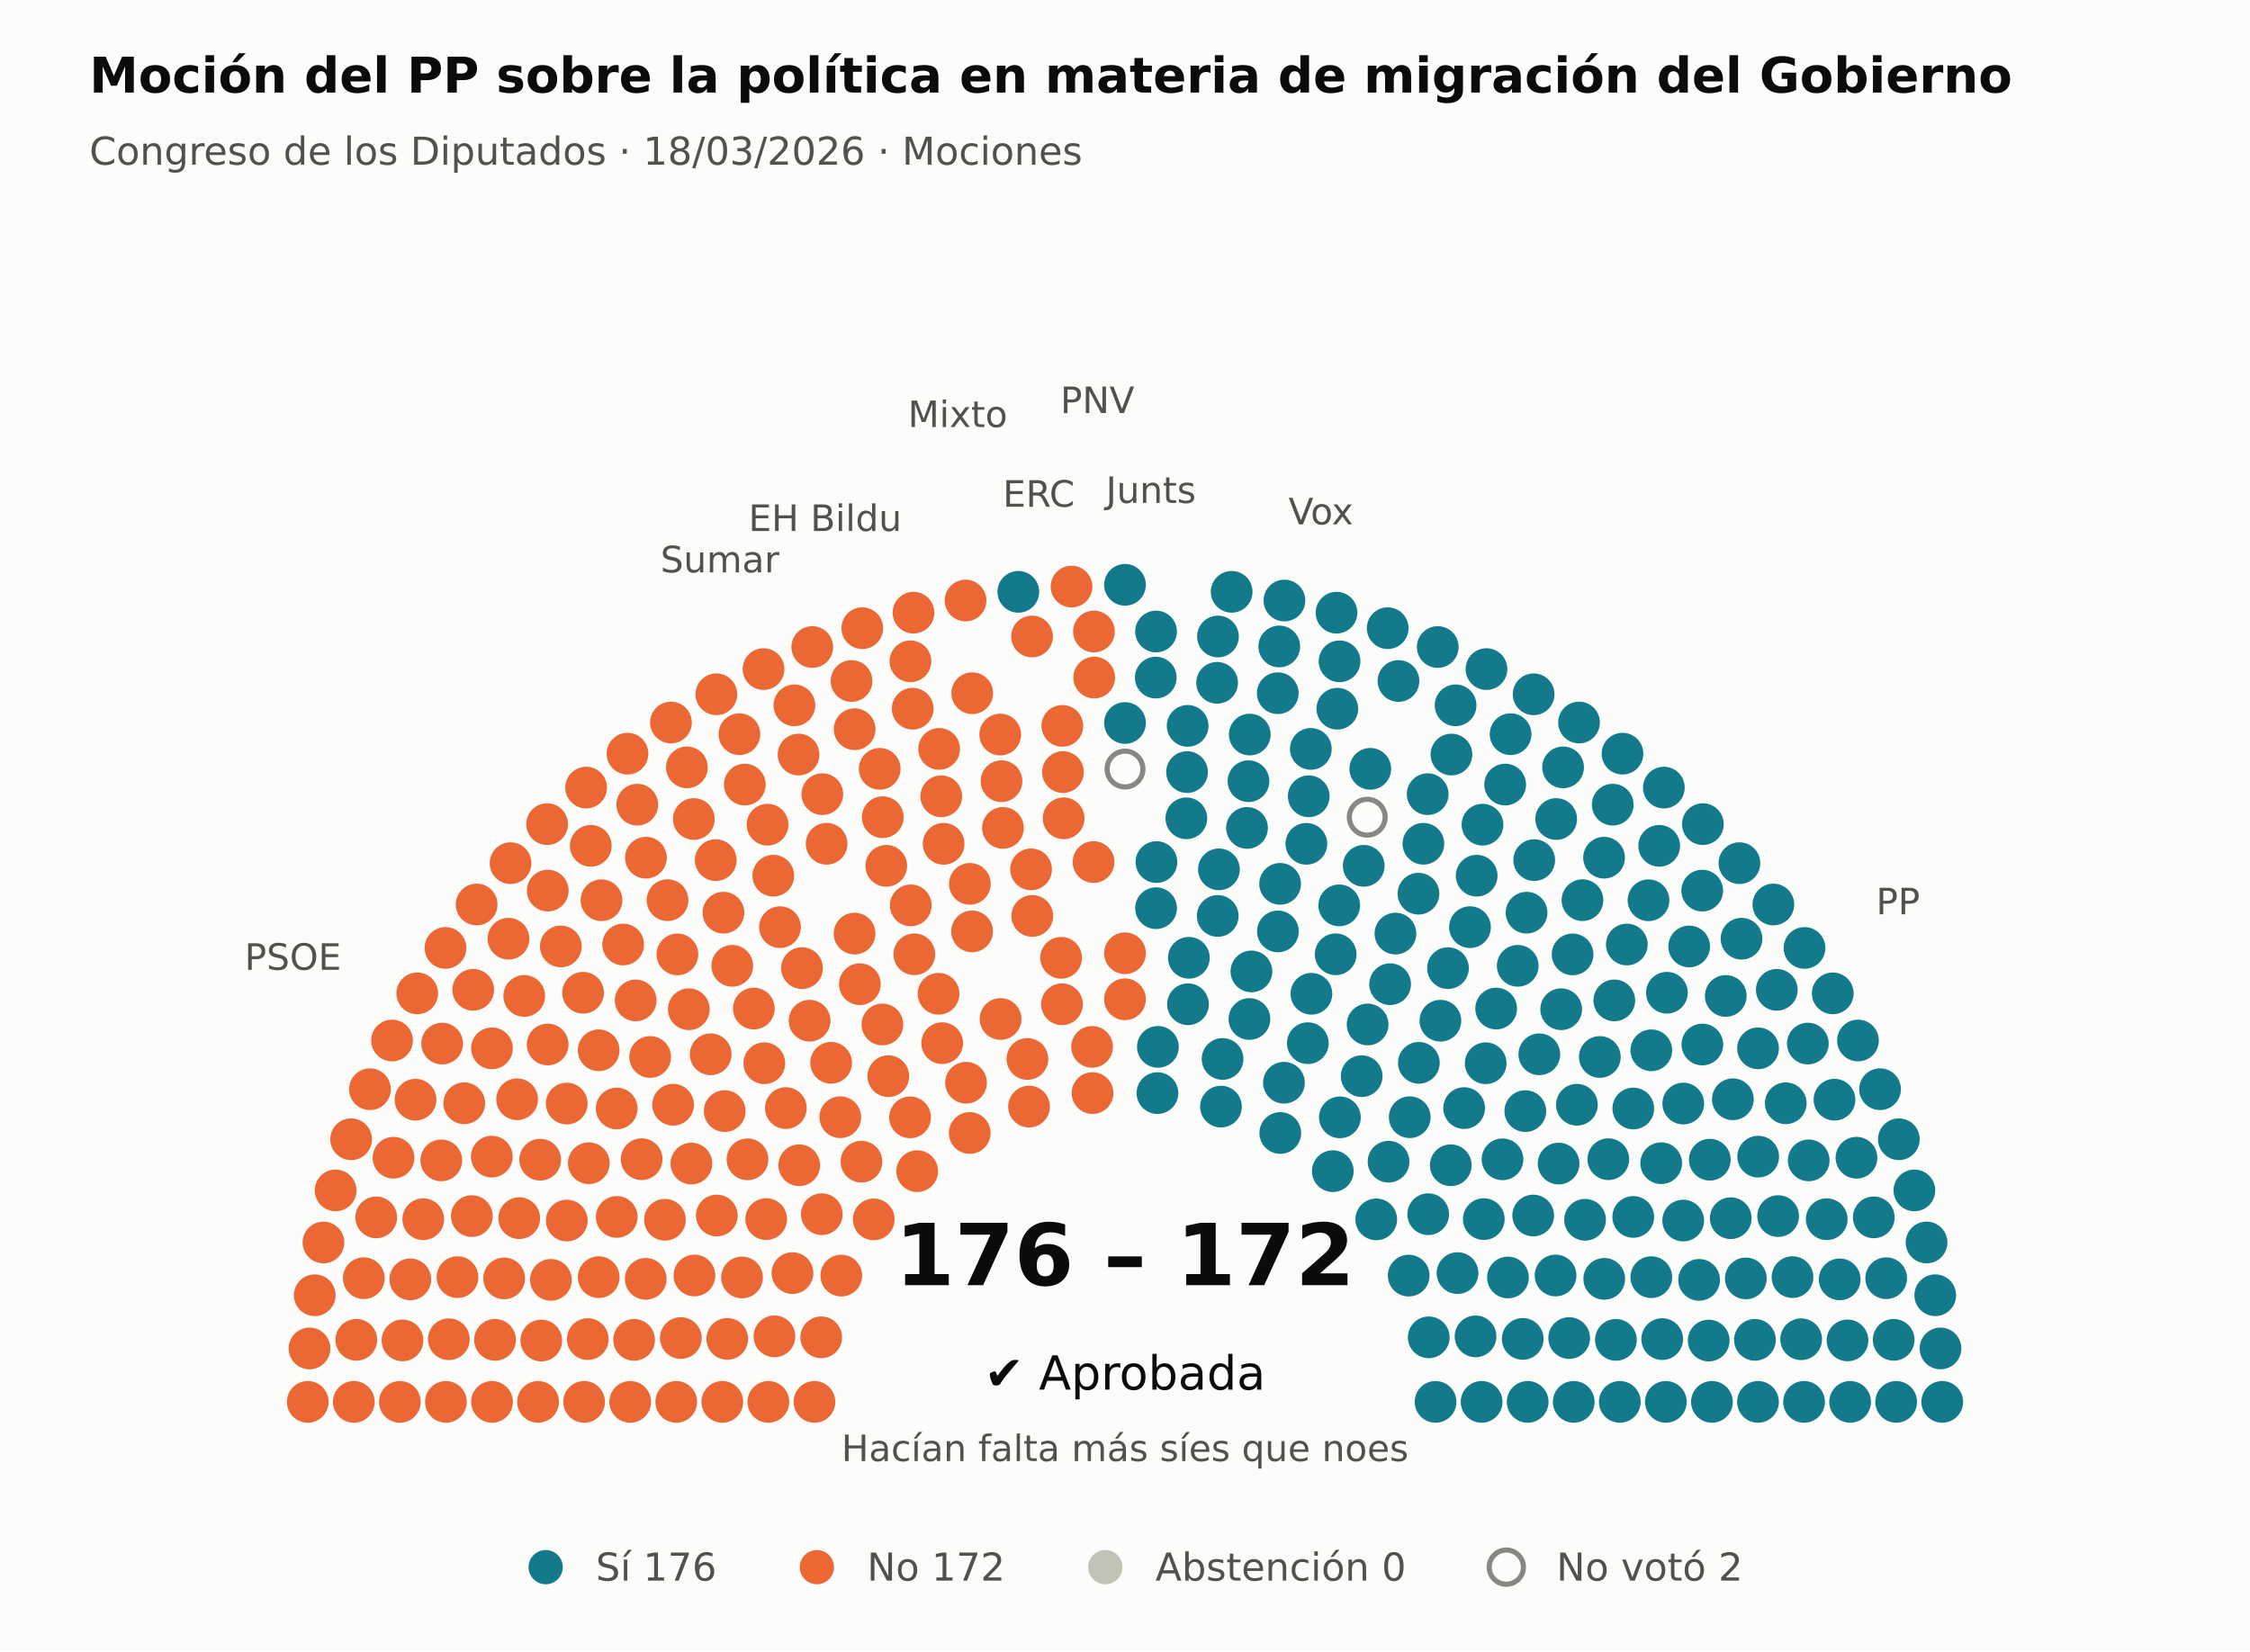
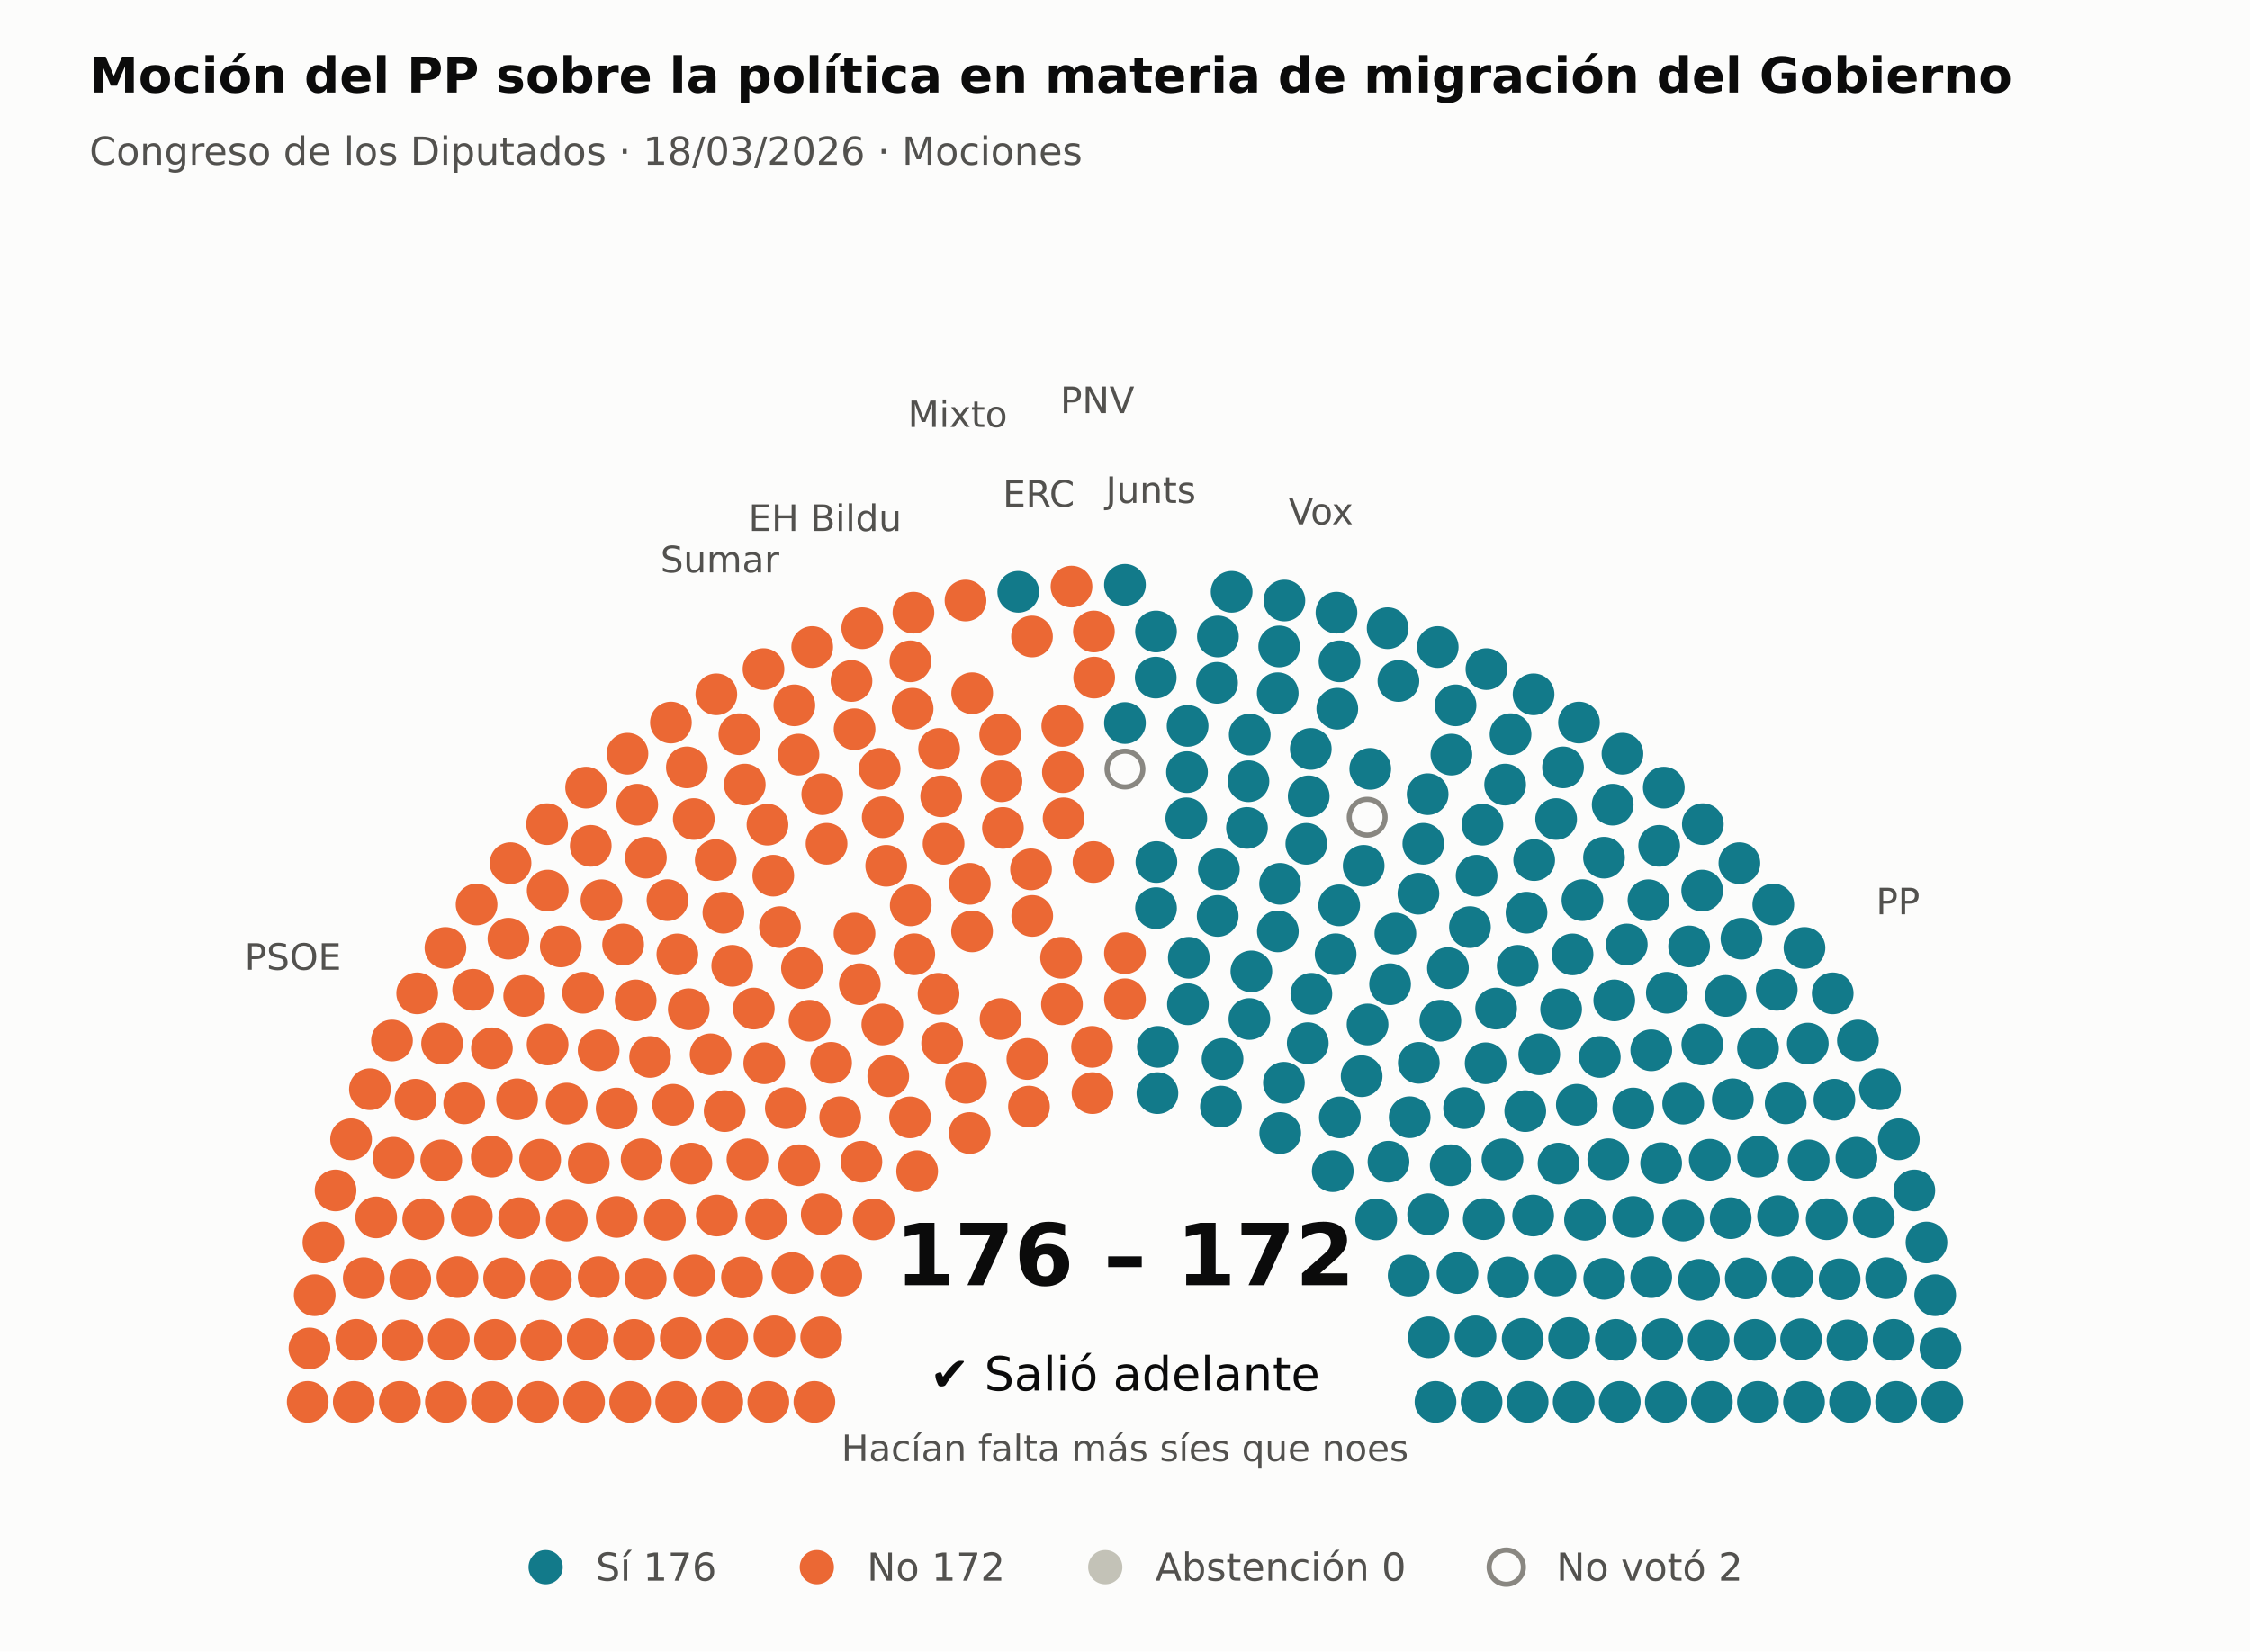
<svg xmlns="http://www.w3.org/2000/svg" xmlns:xlink="http://www.w3.org/1999/xlink" width="525.6pt" height="385.884pt" viewBox="0 0 525.6 385.884" version="1.1">
  <defs>
    <style type="text/css">*{stroke-linejoin: round; stroke-linecap: butt}</style>
  </defs>
  <g id="figure_1">
    <g id="patch_1">
      <path d="M 0 385.884  L 525.6 385.884  L 525.6 0  L 0 0  z " style="fill: #fcfcfb" />
    </g>
    <g id="axes_1">
      <g id="PathCollection_1">
        <defs>
          <path id="m79c244569f" d="M 0 4.873  C 1.292 4.873 2.532 4.36 3.446 3.446  C 4.36 2.532 4.873 1.292 4.873 0  C 4.873 -1.292 4.36 -2.532 3.446 -3.446  C 2.532 -4.36 1.292 -4.873 0 -4.873  C -1.292 -4.873 -2.532 -4.36 -3.446 -3.446  C -4.36 -2.532 -4.873 -1.292 -4.873 0  C -4.873 1.292 -4.36 2.532 -3.446 3.446  C -2.532 4.36 -1.292 4.873 0 4.873  z " />
        </defs>
        <g clip-path="url(#p0f7a6aeadc)">
          <use xlink:href="#m79c244569f" x="237.881" y="138.283" style="fill: #127a8a" />
          <use xlink:href="#m79c244569f" x="262.8" y="168.93" style="fill: #127a8a" />
          <use xlink:href="#m79c244569f" x="262.8" y="136.649" style="fill: #127a8a" />
          <use xlink:href="#m79c244569f" x="270.054" y="147.556" style="fill: #127a8a" />
          <use xlink:href="#m79c244569f" x="269.989" y="158.323" style="fill: #127a8a" />
          <use xlink:href="#m79c244569f" x="270.146" y="201.425" style="fill: #127a8a" />
          <use xlink:href="#m79c244569f" x="270.058" y="212.2" style="fill: #127a8a" />
          <use xlink:href="#m79c244569f" x="270.486" y="244.608" style="fill: #127a8a" />
          <use xlink:href="#m79c244569f" x="277.436" y="169.607" style="fill: #127a8a" />
          <use xlink:href="#m79c244569f" x="277.294" y="180.403" style="fill: #127a8a" />
          <use xlink:href="#m79c244569f" x="270.383" y="255.411" style="fill: #127a8a" />
          <use xlink:href="#m79c244569f" x="277.132" y="191.202" style="fill: #127a8a" />
          <use xlink:href="#m79c244569f" x="284.515" y="148.723" style="fill: #127a8a" />
          <use xlink:href="#m79c244569f" x="284.315" y="159.542" style="fill: #127a8a" />
          <use xlink:href="#m79c244569f" x="287.719" y="138.283" style="fill: #127a8a" />
          <use xlink:href="#m79c244569f" x="277.718" y="223.799" style="fill: #127a8a" />
          <use xlink:href="#m79c244569f" x="277.515" y="234.651" style="fill: #127a8a" />
          <use xlink:href="#m79c244569f" x="284.74" y="203.131" style="fill: #127a8a" />
          <use xlink:href="#m79c244569f" x="291.948" y="171.631" style="fill: #127a8a" />
          <use xlink:href="#m79c244569f" x="284.459" y="214.019" style="fill: #127a8a" />
          <use xlink:href="#m79c244569f" x="291.648" y="182.532" style="fill: #127a8a" />
          <use xlink:href="#m79c244569f" x="300.045" y="140.318" style="fill: #127a8a" />
          <use xlink:href="#m79c244569f" x="298.834" y="151.05" style="fill: #127a8a" />
          <use xlink:href="#m79c244569f" x="291.306" y="193.447" style="fill: #127a8a" />
          <use xlink:href="#m79c244569f" x="298.487" y="161.972" style="fill: #127a8a" />
          <use xlink:href="#m79c244569f" x="312.211" y="143.155" style="fill: #127a8a" />
          <use xlink:href="#m79c244569f" x="285.598" y="247.433" style="fill: #127a8a" />
          <use xlink:href="#m79c244569f" x="306.211" y="174.986" style="fill: #127a8a" />
          <use xlink:href="#m79c244569f" x="312.921" y="154.522" style="fill: #127a8a" />
          <use xlink:href="#m79c244569f" x="292.333" y="226.978" style="fill: #127a8a" />
          <use xlink:href="#m79c244569f" x="299.037" y="206.519" style="fill: #127a8a" />
          <use xlink:href="#m79c244569f" x="305.724" y="186.058" style="fill: #127a8a" />
          <use xlink:href="#m79c244569f" x="312.401" y="165.595" style="fill: #127a8a" />
          <use xlink:href="#m79c244569f" x="285.218" y="258.564" style="fill: #127a8a" />
          <use xlink:href="#m79c244569f" x="291.868" y="238.096" style="fill: #127a8a" />
          <use xlink:href="#m79c244569f" x="298.518" y="217.629" style="fill: #127a8a" />
          <use xlink:href="#m79c244569f" x="305.169" y="197.162" style="fill: #127a8a" />
          <use xlink:href="#m79c244569f" x="324.166" y="146.781" style="fill: #127a8a" />
          <use xlink:href="#m79c244569f" x="326.682" y="159.117" style="fill: #127a8a" />
          <use xlink:href="#m79c244569f" x="320.103" y="179.642" style="fill: #127a8a" />
          <use xlink:href="#m79c244569f" x="335.858" y="151.182" style="fill: #127a8a" />
          <use xlink:href="#m79c244569f" x="312.844" y="211.545" style="fill: #127a8a" />
          <use xlink:href="#m79c244569f" x="318.567" y="202.305" style="fill: #127a8a" />
          <use xlink:href="#m79c244569f" x="306.346" y="232.205" style="fill: #127a8a" />
          <use xlink:href="#m79c244569f" x="312.014" y="222.973" style="fill: #127a8a" />
          <use xlink:href="#m79c244569f" x="340.028" y="164.803" style="fill: #127a8a" />
          <use xlink:href="#m79c244569f" x="347.237" y="156.337" style="fill: #127a8a" />
          <use xlink:href="#m79c244569f" x="299.933" y="252.986" style="fill: #127a8a" />
          <use xlink:href="#m79c244569f" x="333.507" y="185.56" style="fill: #127a8a" />
          <use xlink:href="#m79c244569f" x="339.059" y="176.307" style="fill: #127a8a" />
          <use xlink:href="#m79c244569f" x="305.505" y="243.745" style="fill: #127a8a" />
          <use xlink:href="#m79c244569f" x="332.504" y="197.151" style="fill: #127a8a" />
          <use xlink:href="#m79c244569f" x="299.073" y="264.732" style="fill: #127a8a" />
          <use xlink:href="#m79c244569f" x="325.974" y="218.139" style="fill: #127a8a" />
          <use xlink:href="#m79c244569f" x="331.354" y="208.82" style="fill: #127a8a" />
          <use xlink:href="#m79c244569f" x="352.874" y="171.545" style="fill: #127a8a" />
          <use xlink:href="#m79c244569f" x="358.255" y="162.226" style="fill: #127a8a" />
          <use xlink:href="#m79c244569f" x="351.612" y="183.319" style="fill: #127a8a" />
          <use xlink:href="#m79c244569f" x="346.307" y="192.69" style="fill: #127a8a" />
          <use xlink:href="#m79c244569f" x="324.734" y="229.965" style="fill: #127a8a" />
          <use xlink:href="#m79c244569f" x="319.473" y="239.373" style="fill: #127a8a" />
          <use xlink:href="#m79c244569f" x="344.951" y="204.611" style="fill: #127a8a" />
          <use xlink:href="#m79c244569f" x="368.863" y="168.823" style="fill: #127a8a" />
          <use xlink:href="#m79c244569f" x="365.136" y="179.299" style="fill: #127a8a" />
          <use xlink:href="#m79c244569f" x="318.091" y="251.457" style="fill: #127a8a" />
          <use xlink:href="#m79c244569f" x="343.39" y="216.636" style="fill: #127a8a" />
          <use xlink:href="#m79c244569f" x="363.524" y="191.371" style="fill: #127a8a" />
          <use xlink:href="#m79c244569f" x="338.249" y="226.213" style="fill: #127a8a" />
          <use xlink:href="#m79c244569f" x="313.003" y="261.079" style="fill: #127a8a" />
          <use xlink:href="#m79c244569f" x="358.395" y="200.971" style="fill: #127a8a" />
          <use xlink:href="#m79c244569f" x="379.018" y="176.1" style="fill: #127a8a" />
          <use xlink:href="#m79c244569f" x="376.734" y="188.014" style="fill: #127a8a" />
          <use xlink:href="#m79c244569f" x="356.606" y="213.255" style="fill: #127a8a" />
          <use xlink:href="#m79c244569f" x="336.478" y="238.497" style="fill: #127a8a" />
          <use xlink:href="#m79c244569f" x="331.447" y="248.336" style="fill: #127a8a" />
          <use xlink:href="#m79c244569f" x="388.675" y="184.025" style="fill: #127a8a" />
          <use xlink:href="#m79c244569f" x="374.711" y="200.403" style="fill: #127a8a" />
          <use xlink:href="#m79c244569f" x="311.342" y="273.647" style="fill: #127a8a" />
          <use xlink:href="#m79c244569f" x="354.543" y="225.668" style="fill: #127a8a" />
          <use xlink:href="#m79c244569f" x="369.667" y="210.331" style="fill: #127a8a" />
          <use xlink:href="#m79c244569f" x="349.505" y="235.657" style="fill: #127a8a" />
          <use xlink:href="#m79c244569f" x="387.593" y="197.635" style="fill: #127a8a" />
          <use xlink:href="#m79c244569f" x="329.315" y="261.044" style="fill: #127a8a" />
          <use xlink:href="#m79c244569f" x="367.358" y="223" style="fill: #127a8a" />
          <use xlink:href="#m79c244569f" x="397.793" y="192.565" style="fill: #127a8a" />
          <use xlink:href="#m79c244569f" x="385.091" y="210.352" style="fill: #127a8a" />
          <use xlink:href="#m79c244569f" x="347.059" y="248.434" style="fill: #127a8a" />
          <use xlink:href="#m79c244569f" x="324.364" y="271.436" style="fill: #127a8a" />
          <use xlink:href="#m79c244569f" x="380.028" y="220.691" style="fill: #127a8a" />
          <use xlink:href="#m79c244569f" x="364.691" y="235.816" style="fill: #127a8a" />
          <use xlink:href="#m79c244569f" x="397.643" y="208.098" style="fill: #127a8a" />
          <use xlink:href="#m79c244569f" x="406.333" y="201.683" style="fill: #127a8a" />
          <use xlink:href="#m79c244569f" x="342.023" y="258.912" style="fill: #127a8a" />
          <use xlink:href="#m79c244569f" x="359.587" y="246.344" style="fill: #127a8a" />
          <use xlink:href="#m79c244569f" x="377.103" y="233.752" style="fill: #127a8a" />
          <use xlink:href="#m79c244569f" x="394.59" y="221.145" style="fill: #127a8a" />
          <use xlink:href="#m79c244569f" x="414.258" y="211.34" style="fill: #127a8a" />
          <use xlink:href="#m79c244569f" x="389.388" y="231.964" style="fill: #127a8a" />
          <use xlink:href="#m79c244569f" x="406.819" y="219.336" style="fill: #127a8a" />
          <use xlink:href="#m79c244569f" x="321.491" y="284.917" style="fill: #127a8a" />
          <use xlink:href="#m79c244569f" x="338.901" y="272.268" style="fill: #127a8a" />
          <use xlink:href="#m79c244569f" x="356.312" y="259.618" style="fill: #127a8a" />
          <use xlink:href="#m79c244569f" x="373.722" y="246.969" style="fill: #127a8a" />
          <use xlink:href="#m79c244569f" x="403.14" y="232.705" style="fill: #127a8a" />
          <use xlink:href="#m79c244569f" x="385.748" y="245.408" style="fill: #127a8a" />
          <use xlink:href="#m79c244569f" x="421.535" y="221.495" style="fill: #127a8a" />
          <use xlink:href="#m79c244569f" x="368.361" y="258.13" style="fill: #127a8a" />
          <use xlink:href="#m79c244569f" x="350.986" y="270.885" style="fill: #127a8a" />
          <use xlink:href="#m79c244569f" x="415.06" y="231.275" style="fill: #127a8a" />
          <use xlink:href="#m79c244569f" x="333.628" y="283.704" style="fill: #127a8a" />
          <use xlink:href="#m79c244569f" x="397.668" y="244.052" style="fill: #127a8a" />
          <use xlink:href="#m79c244569f" x="381.539" y="259.005" style="fill: #127a8a" />
          <use xlink:href="#m79c244569f" x="428.132" y="232.104" style="fill: #127a8a" />
          <use xlink:href="#m79c244569f" x="410.678" y="244.949" style="fill: #127a8a" />
          <use xlink:href="#m79c244569f" x="364.089" y="271.874" style="fill: #127a8a" />
          <use xlink:href="#m79c244569f" x="393.208" y="257.854" style="fill: #127a8a" />
          <use xlink:href="#m79c244569f" x="422.314" y="243.839" style="fill: #127a8a" />
          <use xlink:href="#m79c244569f" x="346.614" y="284.853" style="fill: #127a8a" />
          <use xlink:href="#m79c244569f" x="375.708" y="270.854" style="fill: #127a8a" />
          <use xlink:href="#m79c244569f" x="404.798" y="256.852" style="fill: #127a8a" />
          <use xlink:href="#m79c244569f" x="434.021" y="243.122" style="fill: #127a8a" />
          <use xlink:href="#m79c244569f" x="358.153" y="284.012" style="fill: #127a8a" />
          <use xlink:href="#m79c244569f" x="417.152" y="257.787" style="fill: #127a8a" />
          <use xlink:href="#m79c244569f" x="329.074" y="298.052" style="fill: #127a8a" />
          <use xlink:href="#m79c244569f" x="388.054" y="271.792" style="fill: #127a8a" />
          <use xlink:href="#m79c244569f" x="428.533" y="256.946" style="fill: #127a8a" />
          <use xlink:href="#m79c244569f" x="399.412" y="270.972" style="fill: #127a8a" />
          <use xlink:href="#m79c244569f" x="439.177" y="254.501" style="fill: #127a8a" />
          <use xlink:href="#m79c244569f" x="370.27" y="285.008" style="fill: #127a8a" />
          <use xlink:href="#m79c244569f" x="340.48" y="297.465" style="fill: #127a8a" />
          <use xlink:href="#m79c244569f" x="410.716" y="270.255" style="fill: #127a8a" />
          <use xlink:href="#m79c244569f" x="381.527" y="284.345" style="fill: #127a8a" />
          <use xlink:href="#m79c244569f" x="422.513" y="271.129" style="fill: #127a8a" />
          <use xlink:href="#m79c244569f" x="443.578" y="266.193" style="fill: #127a8a" />
          <use xlink:href="#m79c244569f" x="433.678" y="270.511" style="fill: #127a8a" />
          <use xlink:href="#m79c244569f" x="352.262" y="298.491" style="fill: #127a8a" />
          <use xlink:href="#m79c244569f" x="393.197" y="285.19" style="fill: #127a8a" />
          <use xlink:href="#m79c244569f" x="404.301" y="284.635" style="fill: #127a8a" />
          <use xlink:href="#m79c244569f" x="363.38" y="298.026" style="fill: #127a8a" />
          <use xlink:href="#m79c244569f" x="415.373" y="284.148" style="fill: #127a8a" />
          <use xlink:href="#m79c244569f" x="447.204" y="278.148" style="fill: #127a8a" />
          <use xlink:href="#m79c244569f" x="426.723" y="284.876" style="fill: #127a8a" />
          <use xlink:href="#m79c244569f" x="374.755" y="298.813" style="fill: #127a8a" />
          <use xlink:href="#m79c244569f" x="437.714" y="284.446" style="fill: #127a8a" />
          <use xlink:href="#m79c244569f" x="385.741" y="298.421" style="fill: #127a8a" />
          <use xlink:href="#m79c244569f" x="333.76" y="312.475" style="fill: #127a8a" />
          <use xlink:href="#m79c244569f" x="396.911" y="299.052" style="fill: #127a8a" />
          <use xlink:href="#m79c244569f" x="407.827" y="298.711" style="fill: #127a8a" />
          <use xlink:href="#m79c244569f" x="450.041" y="290.314" style="fill: #127a8a" />
          <use xlink:href="#m79c244569f" x="344.687" y="312.251" style="fill: #127a8a" />
          <use xlink:href="#m79c244569f" x="418.727" y="298.411" style="fill: #127a8a" />
          <use xlink:href="#m79c244569f" x="429.752" y="298.932" style="fill: #127a8a" />
          <use xlink:href="#m79c244569f" x="440.616" y="298.661" style="fill: #127a8a" />
          <use xlink:href="#m79c244569f" x="355.708" y="312.843" style="fill: #127a8a" />
          <use xlink:href="#m79c244569f" x="366.559" y="312.64" style="fill: #127a8a" />
          <use xlink:href="#m79c244569f" x="452.076" y="302.64" style="fill: #127a8a" />
          <use xlink:href="#m79c244569f" x="377.475" y="313.072" style="fill: #127a8a" />
          <use xlink:href="#m79c244569f" x="388.293" y="312.891" style="fill: #127a8a" />
          <use xlink:href="#m79c244569f" x="399.156" y="313.227" style="fill: #127a8a" />
          <use xlink:href="#m79c244569f" x="409.956" y="313.065" style="fill: #127a8a" />
          <use xlink:href="#m79c244569f" x="420.751" y="312.922" style="fill: #127a8a" />
          <use xlink:href="#m79c244569f" x="431.578" y="313.193" style="fill: #127a8a" />
          <use xlink:href="#m79c244569f" x="442.365" y="313.063" style="fill: #127a8a" />
          <use xlink:href="#m79c244569f" x="453.3" y="315.072" style="fill: #127a8a" />
          <use xlink:href="#m79c244569f" x="335.345" y="327.559" style="fill: #127a8a" />
          <use xlink:href="#m79c244569f" x="346.106" y="327.559" style="fill: #127a8a" />
          <use xlink:href="#m79c244569f" x="356.866" y="327.559" style="fill: #127a8a" />
          <use xlink:href="#m79c244569f" x="367.626" y="327.559" style="fill: #127a8a" />
          <use xlink:href="#m79c244569f" x="378.387" y="327.559" style="fill: #127a8a" />
          <use xlink:href="#m79c244569f" x="389.147" y="327.559" style="fill: #127a8a" />
          <use xlink:href="#m79c244569f" x="399.907" y="327.559" style="fill: #127a8a" />
          <use xlink:href="#m79c244569f" x="410.668" y="327.559" style="fill: #127a8a" />
          <use xlink:href="#m79c244569f" x="421.428" y="327.559" style="fill: #127a8a" />
          <use xlink:href="#m79c244569f" x="432.188" y="327.559" style="fill: #127a8a" />
          <use xlink:href="#m79c244569f" x="442.949" y="327.559" style="fill: #127a8a" />
          <use xlink:href="#m79c244569f" x="453.709" y="327.559" style="fill: #127a8a" />
        </g>
      </g>
      <g id="PathCollection_2">
        <defs>
          <path id="m7b759d9e16" d="M 0 4.873  C 1.292 4.873 2.532 4.36 3.446 3.446  C 4.36 2.532 4.873 1.292 4.873 0  C 4.873 -1.292 4.36 -2.532 3.446 -3.446  C 2.532 -4.36 1.292 -4.873 0 -4.873  C -1.292 -4.873 -2.532 -4.36 -3.446 -3.446  C -4.36 -2.532 -4.873 -1.292 -4.873 0  C -4.873 1.292 -4.36 2.532 -3.446 3.446  C -2.532 4.36 -1.292 4.873 0 4.873  z " />
        </defs>
        <g clip-path="url(#p0f7a6aeadc)">
          <use xlink:href="#m7b759d9e16" x="190.255" y="327.559" style="fill: #eb6834" />
          <use xlink:href="#m7b759d9e16" x="179.494" y="327.559" style="fill: #eb6834" />
          <use xlink:href="#m7b759d9e16" x="168.734" y="327.559" style="fill: #eb6834" />
          <use xlink:href="#m7b759d9e16" x="157.974" y="327.559" style="fill: #eb6834" />
          <use xlink:href="#m7b759d9e16" x="147.213" y="327.559" style="fill: #eb6834" />
          <use xlink:href="#m7b759d9e16" x="136.453" y="327.559" style="fill: #eb6834" />
          <use xlink:href="#m7b759d9e16" x="125.693" y="327.559" style="fill: #eb6834" />
          <use xlink:href="#m7b759d9e16" x="114.932" y="327.559" style="fill: #eb6834" />
          <use xlink:href="#m7b759d9e16" x="104.172" y="327.559" style="fill: #eb6834" />
          <use xlink:href="#m7b759d9e16" x="93.412" y="327.559" style="fill: #eb6834" />
          <use xlink:href="#m7b759d9e16" x="82.651" y="327.559" style="fill: #eb6834" />
          <use xlink:href="#m7b759d9e16" x="71.891" y="327.559" style="fill: #eb6834" />
          <use xlink:href="#m7b759d9e16" x="72.3" y="315.072" style="fill: #eb6834" />
          <use xlink:href="#m7b759d9e16" x="83.235" y="313.063" style="fill: #eb6834" />
          <use xlink:href="#m7b759d9e16" x="94.022" y="313.193" style="fill: #eb6834" />
          <use xlink:href="#m7b759d9e16" x="104.849" y="312.922" style="fill: #eb6834" />
          <use xlink:href="#m7b759d9e16" x="115.644" y="313.065" style="fill: #eb6834" />
          <use xlink:href="#m7b759d9e16" x="126.444" y="313.227" style="fill: #eb6834" />
          <use xlink:href="#m7b759d9e16" x="137.307" y="312.891" style="fill: #eb6834" />
          <use xlink:href="#m7b759d9e16" x="148.125" y="313.072" style="fill: #eb6834" />
          <use xlink:href="#m7b759d9e16" x="73.524" y="302.64" style="fill: #eb6834" />
          <use xlink:href="#m7b759d9e16" x="159.041" y="312.64" style="fill: #eb6834" />
          <use xlink:href="#m7b759d9e16" x="169.892" y="312.843" style="fill: #eb6834" />
          <use xlink:href="#m7b759d9e16" x="84.984" y="298.661" style="fill: #eb6834" />
          <use xlink:href="#m7b759d9e16" x="95.848" y="298.932" style="fill: #eb6834" />
          <use xlink:href="#m7b759d9e16" x="180.913" y="312.251" style="fill: #eb6834" />
          <use xlink:href="#m7b759d9e16" x="106.873" y="298.411" style="fill: #eb6834" />
          <use xlink:href="#m7b759d9e16" x="117.773" y="298.711" style="fill: #eb6834" />
          <use xlink:href="#m7b759d9e16" x="75.559" y="290.314" style="fill: #eb6834" />
          <use xlink:href="#m7b759d9e16" x="191.84" y="312.475" style="fill: #eb6834" />
          <use xlink:href="#m7b759d9e16" x="128.689" y="299.052" style="fill: #eb6834" />
          <use xlink:href="#m7b759d9e16" x="139.859" y="298.421" style="fill: #eb6834" />
          <use xlink:href="#m7b759d9e16" x="87.886" y="284.446" style="fill: #eb6834" />
          <use xlink:href="#m7b759d9e16" x="150.845" y="298.813" style="fill: #eb6834" />
          <use xlink:href="#m7b759d9e16" x="98.877" y="284.876" style="fill: #eb6834" />
          <use xlink:href="#m7b759d9e16" x="78.396" y="278.148" style="fill: #eb6834" />
          <use xlink:href="#m7b759d9e16" x="110.227" y="284.148" style="fill: #eb6834" />
          <use xlink:href="#m7b759d9e16" x="162.22" y="298.026" style="fill: #eb6834" />
          <use xlink:href="#m7b759d9e16" x="121.299" y="284.635" style="fill: #eb6834" />
          <use xlink:href="#m7b759d9e16" x="173.338" y="298.491" style="fill: #eb6834" />
          <use xlink:href="#m7b759d9e16" x="132.403" y="285.19" style="fill: #eb6834" />
          <use xlink:href="#m7b759d9e16" x="91.922" y="270.511" style="fill: #eb6834" />
          <use xlink:href="#m7b759d9e16" x="82.022" y="266.193" style="fill: #eb6834" />
          <use xlink:href="#m7b759d9e16" x="103.087" y="271.129" style="fill: #eb6834" />
          <use xlink:href="#m7b759d9e16" x="144.073" y="284.345" style="fill: #eb6834" />
          <use xlink:href="#m7b759d9e16" x="185.12" y="297.465" style="fill: #eb6834" />
          <use xlink:href="#m7b759d9e16" x="114.884" y="270.255" style="fill: #eb6834" />
          <use xlink:href="#m7b759d9e16" x="155.33" y="285.008" style="fill: #eb6834" />
          <use xlink:href="#m7b759d9e16" x="126.188" y="270.972" style="fill: #eb6834" />
          <use xlink:href="#m7b759d9e16" x="86.423" y="254.501" style="fill: #eb6834" />
          <use xlink:href="#m7b759d9e16" x="97.067" y="256.946" style="fill: #eb6834" />
          <use xlink:href="#m7b759d9e16" x="196.526" y="298.052" style="fill: #eb6834" />
          <use xlink:href="#m7b759d9e16" x="137.546" y="271.792" style="fill: #eb6834" />
          <use xlink:href="#m7b759d9e16" x="108.448" y="257.787" style="fill: #eb6834" />
          <use xlink:href="#m7b759d9e16" x="167.447" y="284.012" style="fill: #eb6834" />
          <use xlink:href="#m7b759d9e16" x="91.579" y="243.122" style="fill: #eb6834" />
          <use xlink:href="#m7b759d9e16" x="120.802" y="256.852" style="fill: #eb6834" />
          <use xlink:href="#m7b759d9e16" x="149.892" y="270.854" style="fill: #eb6834" />
          <use xlink:href="#m7b759d9e16" x="178.986" y="284.853" style="fill: #eb6834" />
          <use xlink:href="#m7b759d9e16" x="103.286" y="243.839" style="fill: #eb6834" />
          <use xlink:href="#m7b759d9e16" x="132.392" y="257.854" style="fill: #eb6834" />
          <use xlink:href="#m7b759d9e16" x="161.511" y="271.874" style="fill: #eb6834" />
          <use xlink:href="#m7b759d9e16" x="114.922" y="244.949" style="fill: #eb6834" />
          <use xlink:href="#m7b759d9e16" x="144.061" y="259.005" style="fill: #eb6834" />
          <use xlink:href="#m7b759d9e16" x="97.468" y="232.104" style="fill: #eb6834" />
          <use xlink:href="#m7b759d9e16" x="191.972" y="283.704" style="fill: #eb6834" />
          <use xlink:href="#m7b759d9e16" x="127.932" y="244.052" style="fill: #eb6834" />
          <use xlink:href="#m7b759d9e16" x="110.54" y="231.275" style="fill: #eb6834" />
          <use xlink:href="#m7b759d9e16" x="174.614" y="270.885" style="fill: #eb6834" />
          <use xlink:href="#m7b759d9e16" x="157.239" y="258.13" style="fill: #eb6834" />
          <use xlink:href="#m7b759d9e16" x="139.852" y="245.408" style="fill: #eb6834" />
          <use xlink:href="#m7b759d9e16" x="104.065" y="221.495" style="fill: #eb6834" />
          <use xlink:href="#m7b759d9e16" x="122.46" y="232.705" style="fill: #eb6834" />
          <use xlink:href="#m7b759d9e16" x="204.109" y="284.917" style="fill: #eb6834" />
          <use xlink:href="#m7b759d9e16" x="186.699" y="272.268" style="fill: #eb6834" />
          <use xlink:href="#m7b759d9e16" x="169.288" y="259.618" style="fill: #eb6834" />
          <use xlink:href="#m7b759d9e16" x="151.878" y="246.969" style="fill: #eb6834" />
          <use xlink:href="#m7b759d9e16" x="118.781" y="219.336" style="fill: #eb6834" />
          <use xlink:href="#m7b759d9e16" x="136.212" y="231.964" style="fill: #eb6834" />
          <use xlink:href="#m7b759d9e16" x="111.342" y="211.34" style="fill: #eb6834" />
          <use xlink:href="#m7b759d9e16" x="131.01" y="221.145" style="fill: #eb6834" />
          <use xlink:href="#m7b759d9e16" x="148.497" y="233.752" style="fill: #eb6834" />
          <use xlink:href="#m7b759d9e16" x="166.012" y="246.344" style="fill: #eb6834" />
          <use xlink:href="#m7b759d9e16" x="183.577" y="258.912" style="fill: #eb6834" />
          <use xlink:href="#m7b759d9e16" x="119.267" y="201.683" style="fill: #eb6834" />
          <use xlink:href="#m7b759d9e16" x="127.957" y="208.098" style="fill: #eb6834" />
          <use xlink:href="#m7b759d9e16" x="160.909" y="235.816" style="fill: #eb6834" />
          <use xlink:href="#m7b759d9e16" x="201.236" y="271.436" style="fill: #eb6834" />
          <use xlink:href="#m7b759d9e16" x="145.572" y="220.691" style="fill: #eb6834" />
          <use xlink:href="#m7b759d9e16" x="178.541" y="248.434" style="fill: #eb6834" />
          <use xlink:href="#m7b759d9e16" x="140.509" y="210.352" style="fill: #eb6834" />
          <use xlink:href="#m7b759d9e16" x="196.285" y="261.044" style="fill: #eb6834" />
          <use xlink:href="#m7b759d9e16" x="158.242" y="223" style="fill: #eb6834" />
          <use xlink:href="#m7b759d9e16" x="127.807" y="192.565" style="fill: #eb6834" />
          <use xlink:href="#m7b759d9e16" x="138.007" y="197.635" style="fill: #eb6834" />
          <use xlink:href="#m7b759d9e16" x="176.095" y="235.657" style="fill: #eb6834" />
          <use xlink:href="#m7b759d9e16" x="155.933" y="210.331" style="fill: #eb6834" />
          <use xlink:href="#m7b759d9e16" x="214.258" y="273.647" style="fill: #eb6834" />
          <use xlink:href="#m7b759d9e16" x="171.057" y="225.668" style="fill: #eb6834" />
          <use xlink:href="#m7b759d9e16" x="150.889" y="200.403" style="fill: #eb6834" />
          <use xlink:href="#m7b759d9e16" x="136.925" y="184.025" style="fill: #eb6834" />
          <use xlink:href="#m7b759d9e16" x="194.153" y="248.336" style="fill: #eb6834" />
          <use xlink:href="#m7b759d9e16" x="189.122" y="238.497" style="fill: #eb6834" />
          <use xlink:href="#m7b759d9e16" x="168.994" y="213.255" style="fill: #eb6834" />
          <use xlink:href="#m7b759d9e16" x="148.866" y="188.014" style="fill: #eb6834" />
          <use xlink:href="#m7b759d9e16" x="146.582" y="176.1" style="fill: #eb6834" />
          <use xlink:href="#m7b759d9e16" x="212.597" y="261.079" style="fill: #eb6834" />
          <use xlink:href="#m7b759d9e16" x="167.205" y="200.971" style="fill: #eb6834" />
          <use xlink:href="#m7b759d9e16" x="187.351" y="226.213" style="fill: #eb6834" />
          <use xlink:href="#m7b759d9e16" x="162.076" y="191.371" style="fill: #eb6834" />
          <use xlink:href="#m7b759d9e16" x="207.509" y="251.457" style="fill: #eb6834" />
          <use xlink:href="#m7b759d9e16" x="182.21" y="216.636" style="fill: #eb6834" />
          <use xlink:href="#m7b759d9e16" x="160.464" y="179.299" style="fill: #eb6834" />
          <use xlink:href="#m7b759d9e16" x="180.649" y="204.611" style="fill: #eb6834" />
          <use xlink:href="#m7b759d9e16" x="156.737" y="168.823" style="fill: #eb6834" />
          <use xlink:href="#m7b759d9e16" x="206.127" y="239.373" style="fill: #eb6834" />
          <use xlink:href="#m7b759d9e16" x="200.866" y="229.965" style="fill: #eb6834" />
          <use xlink:href="#m7b759d9e16" x="179.293" y="192.69" style="fill: #eb6834" />
          <use xlink:href="#m7b759d9e16" x="173.988" y="183.319" style="fill: #eb6834" />
          <use xlink:href="#m7b759d9e16" x="226.527" y="264.732" style="fill: #eb6834" />
          <use xlink:href="#m7b759d9e16" x="199.626" y="218.139" style="fill: #eb6834" />
          <use xlink:href="#m7b759d9e16" x="172.726" y="171.545" style="fill: #eb6834" />
          <use xlink:href="#m7b759d9e16" x="167.345" y="162.226" style="fill: #eb6834" />
          <use xlink:href="#m7b759d9e16" x="193.096" y="197.151" style="fill: #eb6834" />
          <use xlink:href="#m7b759d9e16" x="220.095" y="243.745" style="fill: #eb6834" />
          <use xlink:href="#m7b759d9e16" x="186.541" y="176.307" style="fill: #eb6834" />
          <use xlink:href="#m7b759d9e16" x="225.667" y="252.986" style="fill: #eb6834" />
          <use xlink:href="#m7b759d9e16" x="192.093" y="185.56" style="fill: #eb6834" />
          <use xlink:href="#m7b759d9e16" x="178.363" y="156.337" style="fill: #eb6834" />
          <use xlink:href="#m7b759d9e16" x="185.572" y="164.803" style="fill: #eb6834" />
          <use xlink:href="#m7b759d9e16" x="213.586" y="222.973" style="fill: #eb6834" />
          <use xlink:href="#m7b759d9e16" x="219.254" y="232.205" style="fill: #eb6834" />
          <use xlink:href="#m7b759d9e16" x="207.033" y="202.305" style="fill: #eb6834" />
          <use xlink:href="#m7b759d9e16" x="212.756" y="211.545" style="fill: #eb6834" />
          <use xlink:href="#m7b759d9e16" x="206.213" y="190.947" style="fill: #eb6834" />
          <use xlink:href="#m7b759d9e16" x="189.742" y="151.182" style="fill: #eb6834" />
          <use xlink:href="#m7b759d9e16" x="199.642" y="170.385" style="fill: #eb6834" />
          <use xlink:href="#m7b759d9e16" x="205.497" y="179.642" style="fill: #eb6834" />
          <use xlink:href="#m7b759d9e16" x="198.918" y="159.117" style="fill: #eb6834" />
          <use xlink:href="#m7b759d9e16" x="201.434" y="146.781" style="fill: #eb6834" />
          <use xlink:href="#m7b759d9e16" x="240.382" y="258.564" style="fill: #eb6834" />
          <use xlink:href="#m7b759d9e16" x="233.732" y="238.096" style="fill: #eb6834" />
          <use xlink:href="#m7b759d9e16" x="227.082" y="217.629" style="fill: #eb6834" />
          <use xlink:href="#m7b759d9e16" x="220.431" y="197.162" style="fill: #eb6834" />
          <use xlink:href="#m7b759d9e16" x="213.199" y="165.595" style="fill: #eb6834" />
          <use xlink:href="#m7b759d9e16" x="219.876" y="186.058" style="fill: #eb6834" />
          <use xlink:href="#m7b759d9e16" x="226.563" y="206.519" style="fill: #eb6834" />
          <use xlink:href="#m7b759d9e16" x="212.679" y="154.522" style="fill: #eb6834" />
          <use xlink:href="#m7b759d9e16" x="240.002" y="247.433" style="fill: #eb6834" />
          <use xlink:href="#m7b759d9e16" x="219.389" y="174.986" style="fill: #eb6834" />
          <use xlink:href="#m7b759d9e16" x="213.389" y="143.155" style="fill: #eb6834" />
          <use xlink:href="#m7b759d9e16" x="227.113" y="161.972" style="fill: #eb6834" />
          <use xlink:href="#m7b759d9e16" x="234.294" y="193.447" style="fill: #eb6834" />
          <use xlink:href="#m7b759d9e16" x="233.952" y="182.532" style="fill: #eb6834" />
          <use xlink:href="#m7b759d9e16" x="225.555" y="140.318" style="fill: #eb6834" />
          <use xlink:href="#m7b759d9e16" x="241.141" y="214.019" style="fill: #eb6834" />
          <use xlink:href="#m7b759d9e16" x="233.652" y="171.631" style="fill: #eb6834" />
          <use xlink:href="#m7b759d9e16" x="240.86" y="203.131" style="fill: #eb6834" />
          <use xlink:href="#m7b759d9e16" x="248.085" y="234.651" style="fill: #eb6834" />
          <use xlink:href="#m7b759d9e16" x="247.882" y="223.799" style="fill: #eb6834" />
          <use xlink:href="#m7b759d9e16" x="241.085" y="148.723" style="fill: #eb6834" />
          <use xlink:href="#m7b759d9e16" x="255.217" y="255.411" style="fill: #eb6834" />
          <use xlink:href="#m7b759d9e16" x="248.468" y="191.202" style="fill: #eb6834" />
          <use xlink:href="#m7b759d9e16" x="248.306" y="180.403" style="fill: #eb6834" />
          <use xlink:href="#m7b759d9e16" x="255.114" y="244.608" style="fill: #eb6834" />
          <use xlink:href="#m7b759d9e16" x="248.164" y="169.607" style="fill: #eb6834" />
          <use xlink:href="#m7b759d9e16" x="250.314" y="137.058" style="fill: #eb6834" />
          <use xlink:href="#m7b759d9e16" x="255.454" y="201.425" style="fill: #eb6834" />
          <use xlink:href="#m7b759d9e16" x="255.611" y="158.323" style="fill: #eb6834" />
          <use xlink:href="#m7b759d9e16" x="255.546" y="147.556" style="fill: #eb6834" />
          <use xlink:href="#m7b759d9e16" x="262.8" y="233.492" style="fill: #eb6834" />
          <use xlink:href="#m7b759d9e16" x="262.8" y="222.732" style="fill: #eb6834" />
        </g>
      </g>
      <g id="PathCollection_3">
        <defs>
          <path id="mfa32fc3a31" d="M 0 4.183  C 1.109 4.183 2.174 3.743 2.958 2.958  C 3.743 2.174 4.183 1.109 4.183 0  C 4.183 -1.109 3.743 -2.174 2.958 -2.958  C 2.174 -3.743 1.109 -4.183 0 -4.183  C -1.109 -4.183 -2.174 -3.743 -2.958 -2.958  C -3.743 -2.174 -4.183 -1.109 -4.183 0  C -4.183 1.109 -3.743 2.174 -2.958 2.958  C -2.174 3.743 -1.109 4.183 0 4.183  z " style="stroke: #898781; stroke-width: 1.2" />
        </defs>
        <g clip-path="url(#p0f7a6aeadc)">
          <use xlink:href="#mfa32fc3a31" x="262.8" y="179.691" style="fill: #fcfcfb; stroke: #898781; stroke-width: 1.2" />
          <use xlink:href="#mfa32fc3a31" x="319.387" y="190.947" style="fill: #fcfcfb; stroke: #898781; stroke-width: 1.2" />
        </g>
      </g>
      <g id="text_1">
        <text style="font-size: 8.5px; font-family: 'DejaVu Sans', 'Helvetica', 'Arial', sans-serif; text-anchor: end; fill: #52514e" x="79.724" y="226.597" transform="rotate(-0 79.72402 226.5973)">PSOE</text>
      </g>
      <g id="text_2">
        <text style="font-size: 8.5px; font-family: 'DejaVu Sans', 'Helvetica', 'Arial', sans-serif; text-anchor: end; fill: #52514e" x="182.047" y="133.734" transform="rotate(-0 182.0466 133.7336)">Sumar</text>
      </g>
      <g id="text_3">
        <text style="font-size: 8.5px; font-family: 'DejaVu Sans', 'Helvetica', 'Arial', sans-serif; text-anchor: end; fill: #52514e" x="210.651" y="124.066" transform="rotate(-0 210.6509 124.0661)">EH Bildu</text>
      </g>
      <g id="text_4">
        <text style="font-size: 8.5px; font-family: 'DejaVu Sans', 'Helvetica', 'Arial', sans-serif; text-anchor: middle; fill: #52514e" x="223.723" y="99.783" transform="rotate(-0 223.7228 99.78304)">Mixto</text>
      </g>
      <g id="text_5">
        <text style="font-size: 8.5px; font-family: 'DejaVu Sans', 'Helvetica', 'Arial', sans-serif; text-anchor: middle; fill: #52514e" x="242.656" y="118.403" transform="rotate(-0 242.6559 118.403)">ERC</text>
      </g>
      <g id="text_6">
        <text style="font-size: 8.5px; font-family: 'DejaVu Sans', 'Helvetica', 'Arial', sans-serif; text-anchor: middle; fill: #52514e" x="256.345" y="96.517" transform="rotate(-0 256.3447 96.51661)">PNV</text>
      </g>
      <g id="text_7">
        <text style="font-size: 8.5px; font-family: 'DejaVu Sans', 'Helvetica', 'Arial', sans-serif; text-anchor: middle; fill: #52514e" x="268.856" y="117.514" transform="rotate(-0 268.8558 117.5138)">Junts</text>
      </g>
      <g id="text_8">
        <text style="font-size: 8.5px; font-family: 'DejaVu Sans', 'Helvetica', 'Arial', sans-serif; text-anchor: middle; fill: #52514e" x="308.564" y="122.52" transform="rotate(-0 308.5642 122.5203)">Vox</text>
      </g>
      <g id="text_9">
        <text style="font-size: 8.5px; font-family: 'DejaVu Sans', 'Helvetica', 'Arial', sans-serif; text-anchor: start; fill: #52514e" x="438.255" y="213.635" transform="rotate(-0 438.2547 213.6351)">PP</text>
      </g>
      <g id="text_10">
        <text style="font-weight: 700; font-size: 20px; font-family: 'DejaVu Sans', 'Helvetica', 'Arial', sans-serif; text-anchor: middle; fill: #0b0b0b" x="262.8" y="300.299" transform="rotate(-0 262.8 300.2993)">176 – 172</text>
      </g>
      <g id="text_11">
-         <text style="font-size: 11px; font-family: 'DejaVu Sans', 'Helvetica', 'Arial', sans-serif; text-anchor: middle; fill: #0b0b0b" x="262.8" y="324.689" transform="rotate(-0 262.8 324.6891)">✔ Aprobada</text>
+         <text style="font-size: 11px; font-family: 'DejaVu Sans', 'Helvetica', 'Arial', sans-serif; text-anchor: middle; fill: #0b0b0b" x="262.8" y="324.909" transform="rotate(-0 262.8 324.9091)">✔ Salió adelante</text>
      </g>
      <g id="text_12">
        <text style="font-size: 8.5px; font-family: 'DejaVu Sans', 'Helvetica', 'Arial', sans-serif; text-anchor: middle; fill: #52514e" x="262.8" y="341.391" transform="rotate(-0 262.8 341.3914)">Hacían falta más síes que noes</text>
      </g>
    </g>
    <g id="text_13">
      <text style="font-weight: 700; font-size: 11.5px; font-family: 'DejaVu Sans', 'Helvetica', 'Arial', sans-serif; text-anchor: start; fill: #0b0b0b" x="20.88" y="21.633" transform="rotate(-0 20.88 21.63336)">Moción del PP sobre la política en materia de migración del Gobierno</text>
    </g>
    <g id="text_14">
      <text style="font-size: 9px; font-family: 'DejaVu Sans', 'Helvetica', 'Arial', sans-serif; text-anchor: start; fill: #52514e" x="20.88" y="38.482" transform="rotate(-0 20.88 38.48234)">Congreso de los Diputados · 18/03/2026 · Mociones</text>
    </g>
    <g id="legend_1">
      <g id="line2d_1">
        <defs>
          <path id="m8be3aada2e" d="M 0 4  C 1.061 4 2.078 3.579 2.828 2.828  C 3.579 2.078 4 1.061 4 0  C 4 -1.061 3.579 -2.078 2.828 -2.828  C 2.078 -3.579 1.061 -4 0 -4  C -1.061 -4 -2.078 -3.579 -2.828 -2.828  C -3.579 -2.078 -4 -1.061 -4 0  C -4 1.061 -3.579 2.078 -2.828 2.828  C -2.078 3.579 -1.061 4 0 4  z " />
        </defs>
        <g>
          <use xlink:href="#m8be3aada2e" x="127.469" y="366.172" style="fill: #127a8a" />
        </g>
      </g>
      <g id="text_15">
        <text style="font-size: 9px; font-family: 'DejaVu Sans', 'Helvetica', 'Arial', sans-serif; text-anchor: start; fill: #52514e" x="139.169" y="369.322" transform="rotate(-0 139.1688 369.3219)">Sí 176</text>
      </g>
      <g id="line2d_2">
        <defs>
          <path id="mdae7671842" d="M 0 4  C 1.061 4 2.078 3.579 2.828 2.828  C 3.579 2.078 4 1.061 4 0  C 4 -1.061 3.579 -2.078 2.828 -2.828  C 2.078 -3.579 1.061 -4 0 -4  C -1.061 -4 -2.078 -3.579 -2.828 -2.828  C -3.579 -2.078 -4 -1.061 -4 0  C -4 1.061 -3.579 2.078 -2.828 2.828  C -2.078 3.579 -1.061 4 0 4  z " />
        </defs>
        <g>
          <use xlink:href="#mdae7671842" x="190.822" y="366.172" style="fill: #eb6834" />
        </g>
      </g>
      <g id="text_16">
        <text style="font-size: 9px; font-family: 'DejaVu Sans', 'Helvetica', 'Arial', sans-serif; text-anchor: start; fill: #52514e" x="202.522" y="369.322" transform="rotate(-0 202.5218 369.3219)">No 172</text>
      </g>
      <g id="line2d_3">
        <defs>
          <path id="m65a9ef4d0a" d="M 0 4  C 1.061 4 2.078 3.579 2.828 2.828  C 3.579 2.078 4 1.061 4 0  C 4 -1.061 3.579 -2.078 2.828 -2.828  C 2.078 -3.579 1.061 -4 0 -4  C -1.061 -4 -2.078 -3.579 -2.828 -2.828  C -3.579 -2.078 -4 -1.061 -4 0  C -4 1.061 -3.579 2.078 -2.828 2.828  C -2.078 3.579 -1.061 4 0 4  z " />
        </defs>
        <g>
          <use xlink:href="#m65a9ef4d0a" x="258.201" y="366.172" style="fill: #c3c2b7" />
        </g>
      </g>
      <g id="text_17">
        <text style="font-size: 9px; font-family: 'DejaVu Sans', 'Helvetica', 'Arial', sans-serif; text-anchor: start; fill: #52514e" x="269.901" y="369.322" transform="rotate(-0 269.9009 369.3219)">Abstención 0</text>
      </g>
      <g id="line2d_4">
        <defs>
          <path id="m274086648b" d="M 0 4  C 1.061 4 2.078 3.579 2.828 2.828  C 3.579 2.078 4 1.061 4 0  C 4 -1.061 3.579 -2.078 2.828 -2.828  C 2.078 -3.579 1.061 -4 0 -4  C -1.061 -4 -2.078 -3.579 -2.828 -2.828  C -3.579 -2.078 -4 -1.061 -4 0  C -4 1.061 -3.579 2.078 -2.828 2.828  C -2.078 3.579 -1.061 4 0 4  z " style="stroke: #898781; stroke-width: 1.2" />
        </defs>
        <g>
          <use xlink:href="#m274086648b" x="351.875" y="366.172" style="fill: #fcfcfb; stroke: #898781; stroke-width: 1.2" />
        </g>
      </g>
      <g id="text_18">
        <text style="font-size: 9px; font-family: 'DejaVu Sans', 'Helvetica', 'Arial', sans-serif; text-anchor: start; fill: #52514e" x="363.575" y="369.322" transform="rotate(-0 363.5754 369.3219)">No votó 2</text>
      </g>
    </g>
  </g>
  <defs>
    <clipPath id="p0f7a6aeadc">
      <rect x="10.8" y="79.377" width="504" height="263.455" />
    </clipPath>
  </defs>
</svg>
